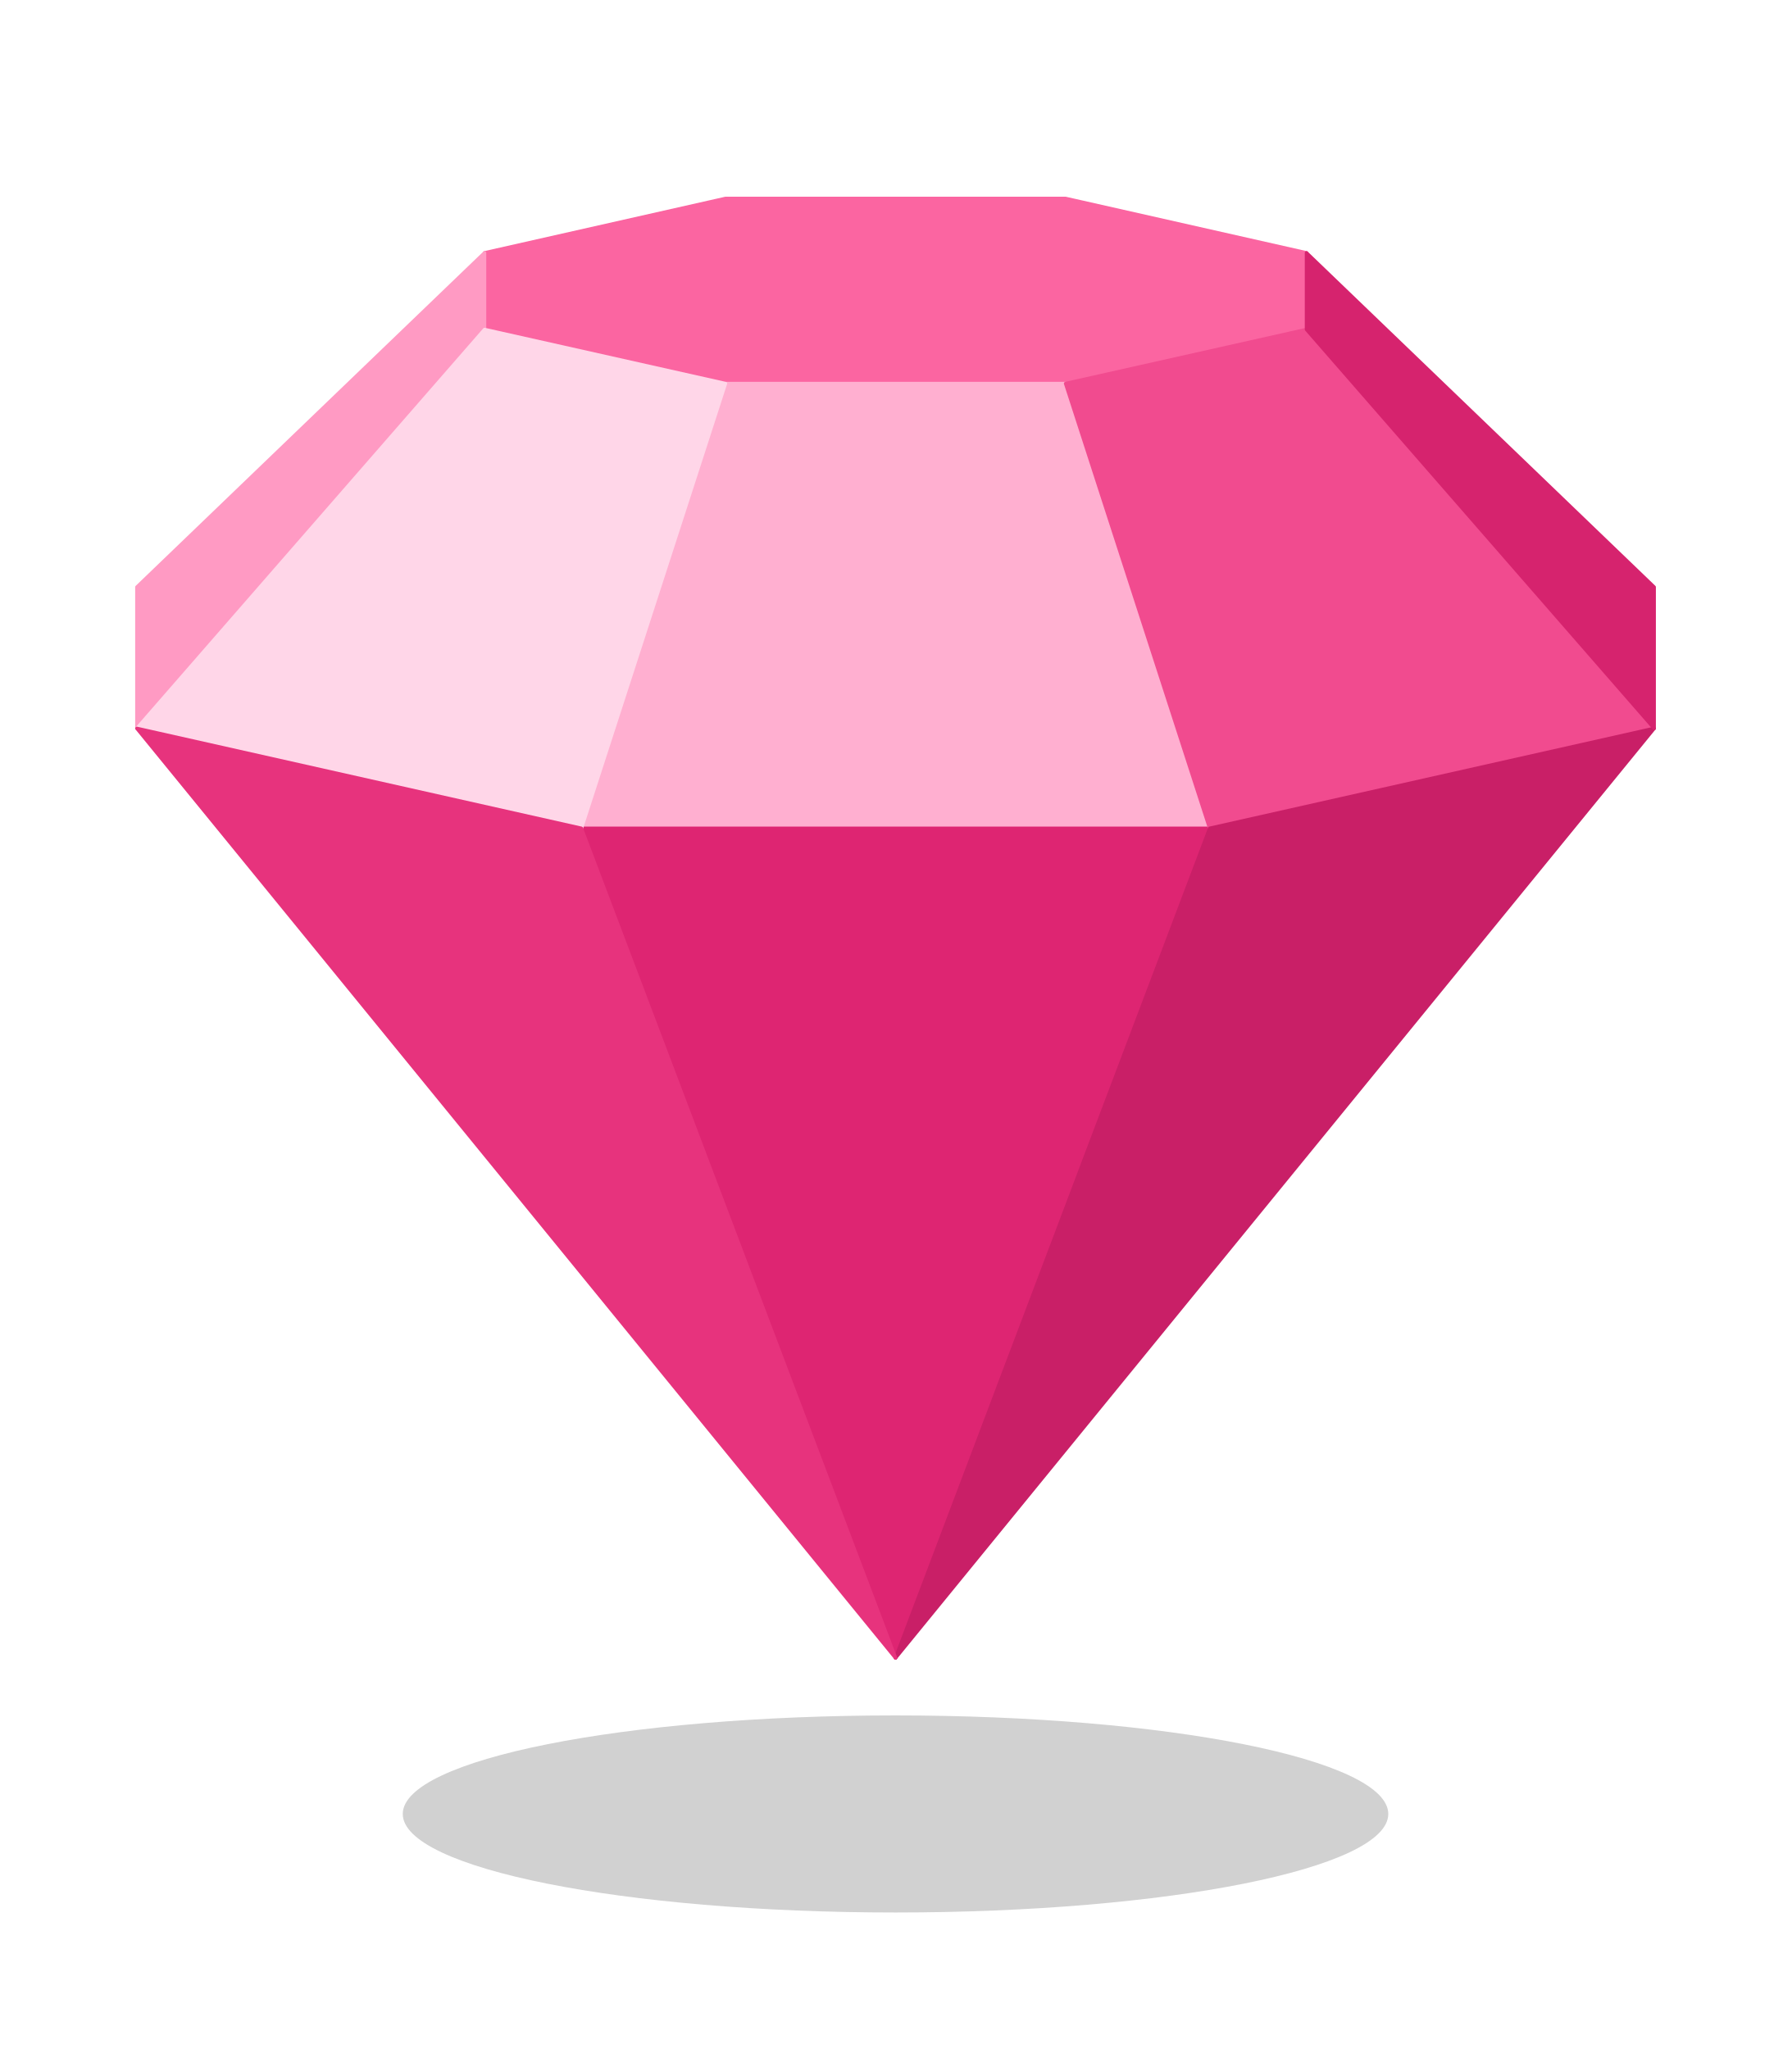
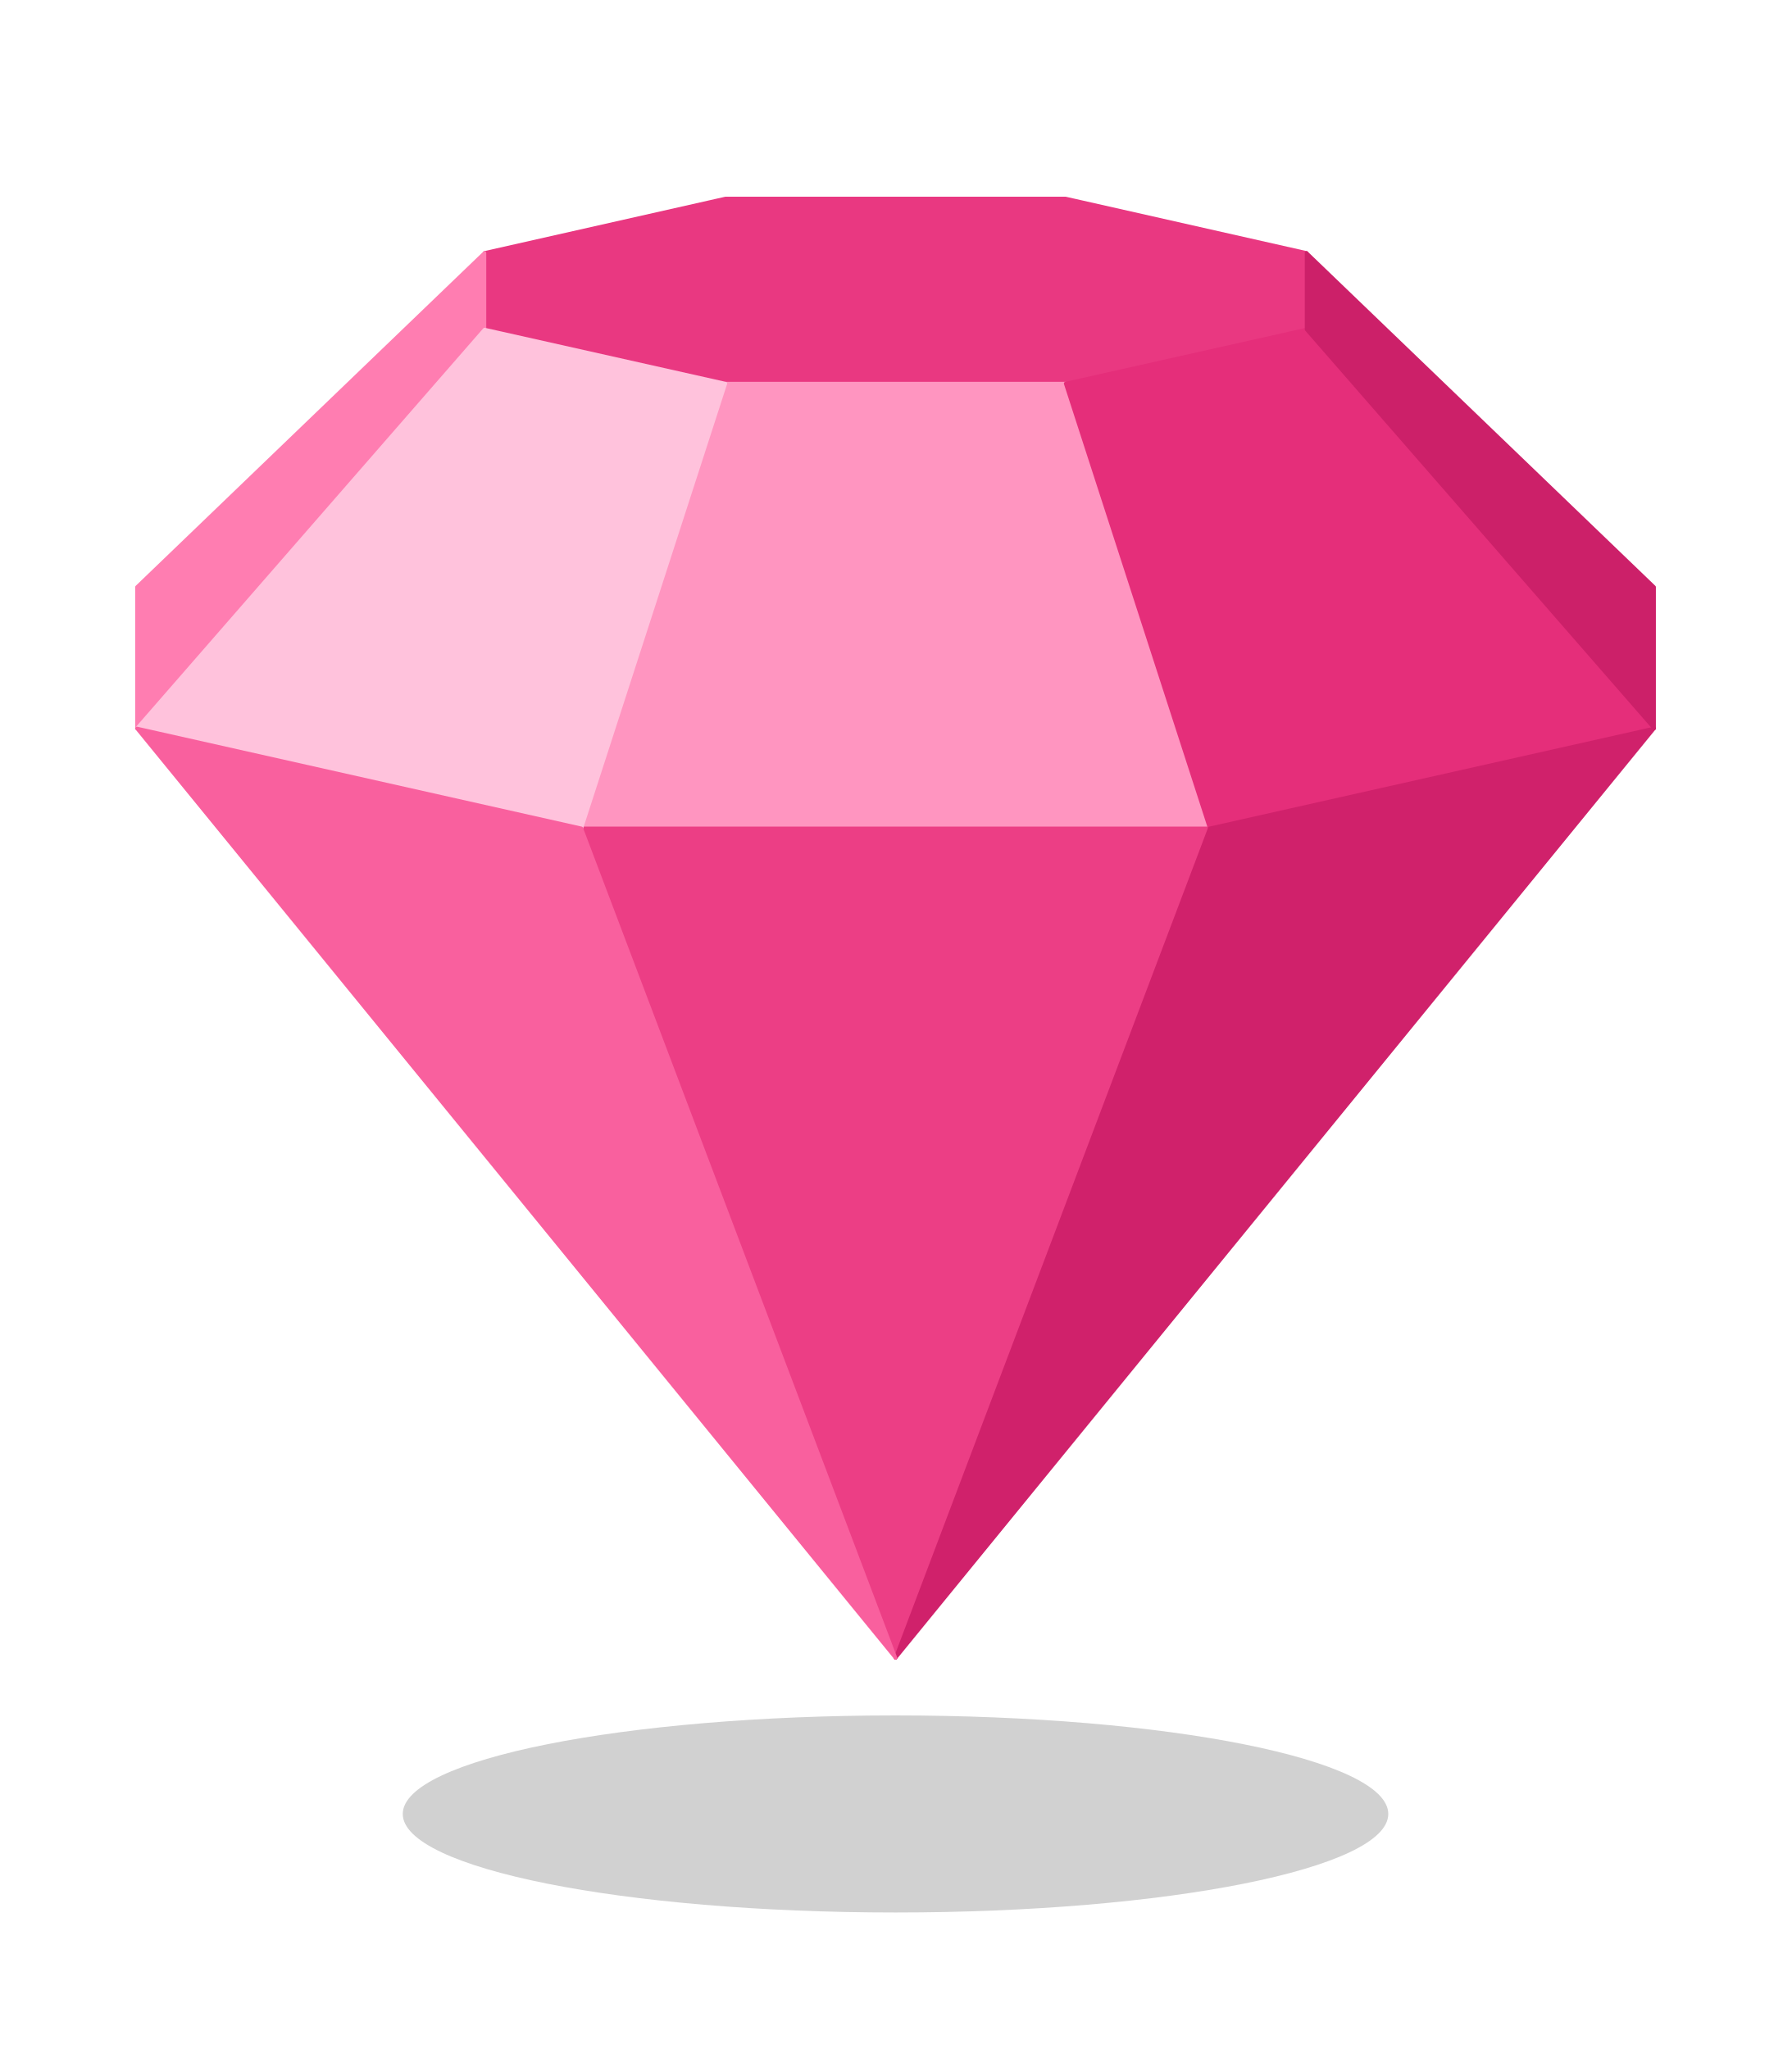
<svg xmlns="http://www.w3.org/2000/svg" viewBox="-261.7 -271.3 523.5 598.9">
  <defs>
    <path id="gem-f0" stroke-width="1" stroke-linejoin="round" vector-effect="non-scaling-stroke" d="M49.7 -159.2 L120.1 -175 L120.1 -197.4 L49.7 -213.3 L-49.7 -213.3 L-120.1 -197.4 L-120.1 -175 L-49.7 -159.2 Z" />
    <path id="gem-f1" stroke-width="1" stroke-linejoin="round" vector-effect="non-scaling-stroke" d="M-49.7 -159.2 L49.7 -159.2 L91.8 -29.2 L-91.8 -29.2 Z" />
    <path id="gem-f2" stroke-width="1" stroke-linejoin="round" vector-effect="non-scaling-stroke" d="M-91.8 -29.2 L91.8 -29.2 L0 213.3 Z" />
    <path id="gem-f3" stroke-width="1" stroke-linejoin="round" vector-effect="non-scaling-stroke" d="M49.7 -159.2 L120.1 -175 L221.7 -58.4 L91.8 -29.2 Z" />
    <path id="gem-f4" stroke-width="1" stroke-linejoin="round" vector-effect="non-scaling-stroke" d="M91.8 -29.2 L221.7 -58.4 L0 213.3 Z" />
    <path id="gem-f5" stroke-width="1" stroke-linejoin="round" vector-effect="non-scaling-stroke" d="M120.1 -175 L120.1 -197.4 L221.7 -99.7 L221.7 -58.4 Z" />
    <path id="gem-f13" stroke-width="1" stroke-linejoin="round" vector-effect="non-scaling-stroke" d="M-120.1 -197.4 L-120.1 -175 L-221.7 -58.4 L-221.7 -99.7 Z" />
    <path id="gem-f15" stroke-width="1" stroke-linejoin="round" vector-effect="non-scaling-stroke" d="M-120.1 -175 L-49.7 -159.2 L-91.8 -29.2 L-221.7 -58.4 Z" />
    <path id="gem-f16" stroke-width="1" stroke-linejoin="round" vector-effect="non-scaling-stroke" d="M-221.7 -58.4 L-91.8 -29.2 L0 213.3 Z" />
  </defs>
  <ellipse cx="0" cy="258.9" rx="144" ry="28.8" fill="#000" fill-opacity="0.18">
    <animate attributeName="rx" dur="3s" repeatCount="indefinite" calcMode="spline" keyTimes="0;0.5;1" keySplines="0.45 0 0.55 1;0.45 0 0.55 1" values="144;100.8;144" />
    <animate attributeName="ry" dur="3s" repeatCount="indefinite" calcMode="spline" keyTimes="0;0.5;1" keySplines="0.45 0 0.55 1;0.45 0 0.55 1" values="28.8;20.2;28.8" />
    <animate attributeName="fill-opacity" dur="3s" repeatCount="indefinite" calcMode="spline" keyTimes="0;0.5;1" keySplines="0.45 0 0.55 1;0.45 0 0.55 1" values="0.18;0.09;0.18" />
  </ellipse>
  <g>
    <animateTransform attributeName="transform" type="translate" dur="3s" repeatCount="indefinite" calcMode="spline" keyTimes="0;0.5;1" keySplines="0.45 0 0.55 1;0.45 0 0.55 1" values="0 0;0 -18;0 0" />
-     <use href="#gem-f0" fill="#fb65a1" stroke="#fb65a1" />
-     <use href="#gem-f1" fill="#ffafd0" stroke="#ffafd0" />
-     <use href="#gem-f2" fill="#de2572" stroke="#de2572" />
-     <use href="#gem-f3" fill="#f14b8f" stroke="#f14b8f" />
-     <use href="#gem-f4" fill="#c91f67" stroke="#c91f67" />
-     <use href="#gem-f5" fill="#d6236e" stroke="#d6236e" />
-     <use href="#gem-f13" fill="#ff9ac3" stroke="#ff9ac3" />
-     <use href="#gem-f15" fill="#ffd6e8" stroke="#ffd6e8" />
-     <use href="#gem-f16" fill="#e7337d" stroke="#e7337d" />
+     <use href="#gem-f0" fill="#e93881" stroke="#e93881" />
+     <use href="#gem-f1" fill="#ff95c0" stroke="#ff95c0" />
+     <use href="#gem-f2" fill="#ec3e85" stroke="#ec3e85" />
+     <use href="#gem-f3" fill="#e52e7a" stroke="#e52e7a" />
+     <use href="#gem-f4" fill="#d0216b" stroke="#d0216b" />
+     <use href="#gem-f5" fill="#cc2069" stroke="#cc2069" />
+     <use href="#gem-f13" fill="#ff7db1" stroke="#ff7db1" />
+     <use href="#gem-f15" fill="#ffc2dc" stroke="#ffc2dc" />
+     <use href="#gem-f16" fill="#f9609e" stroke="#f9609e" />
  </g>
</svg>
